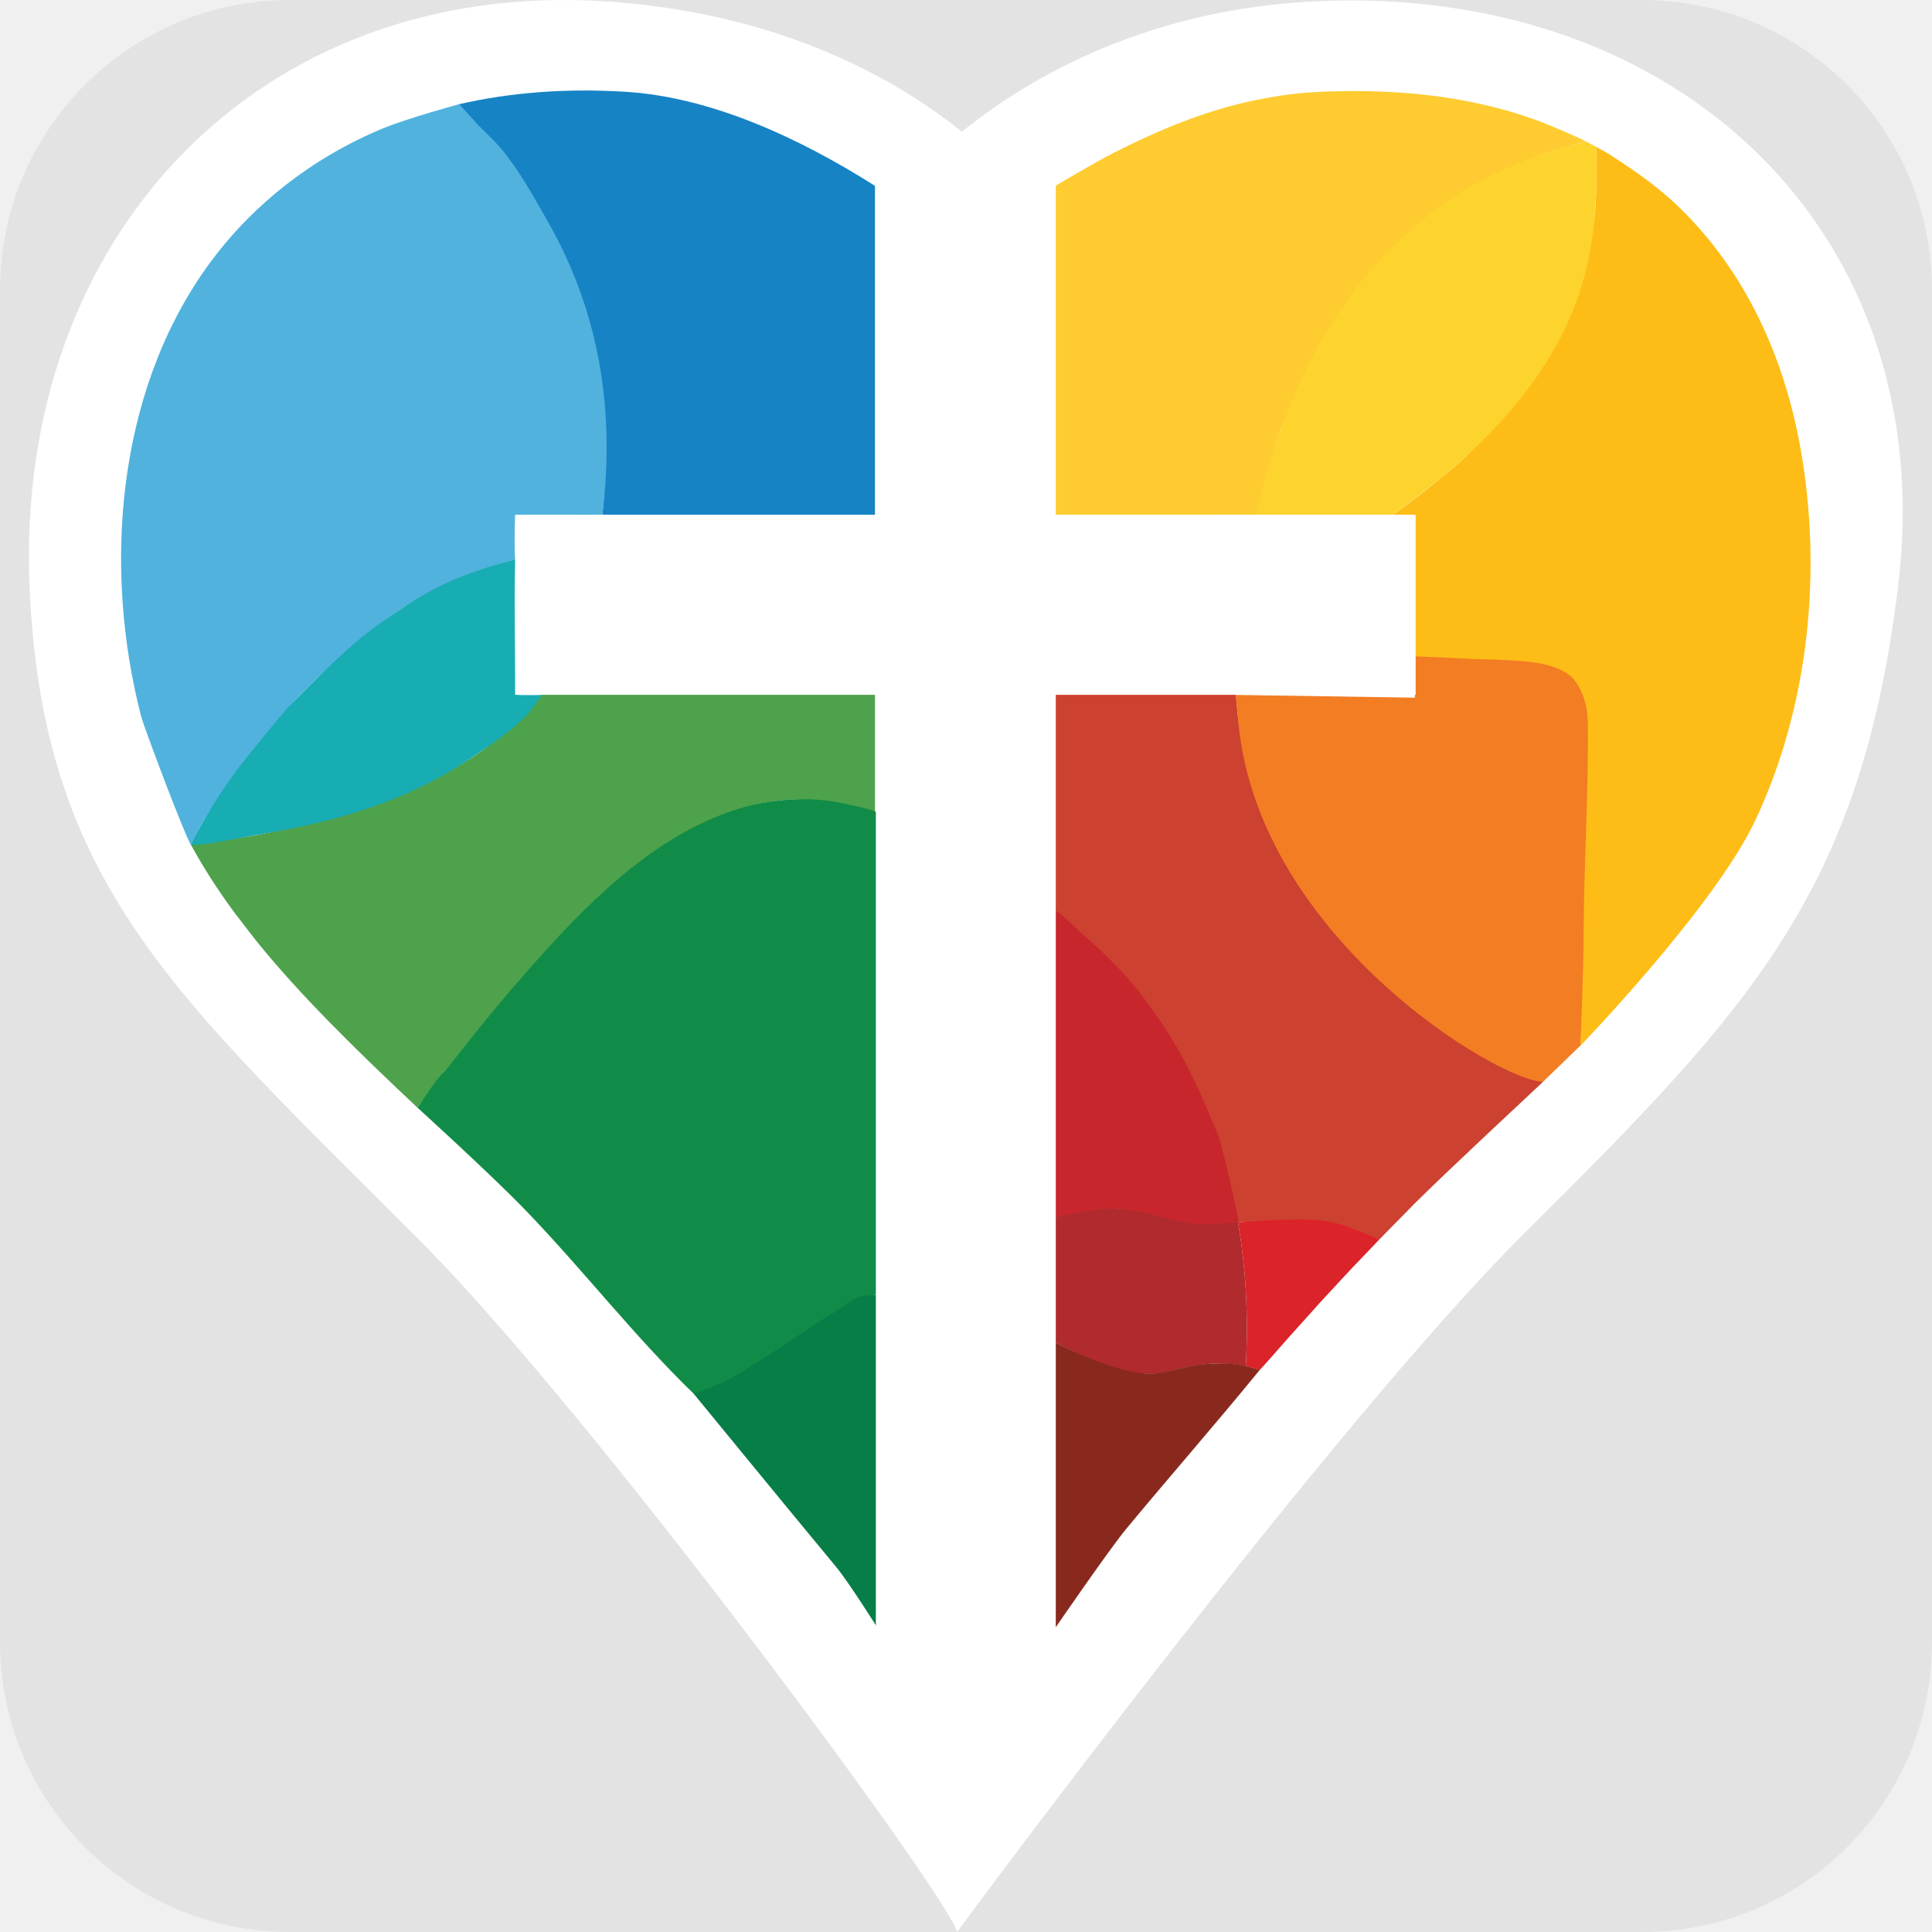
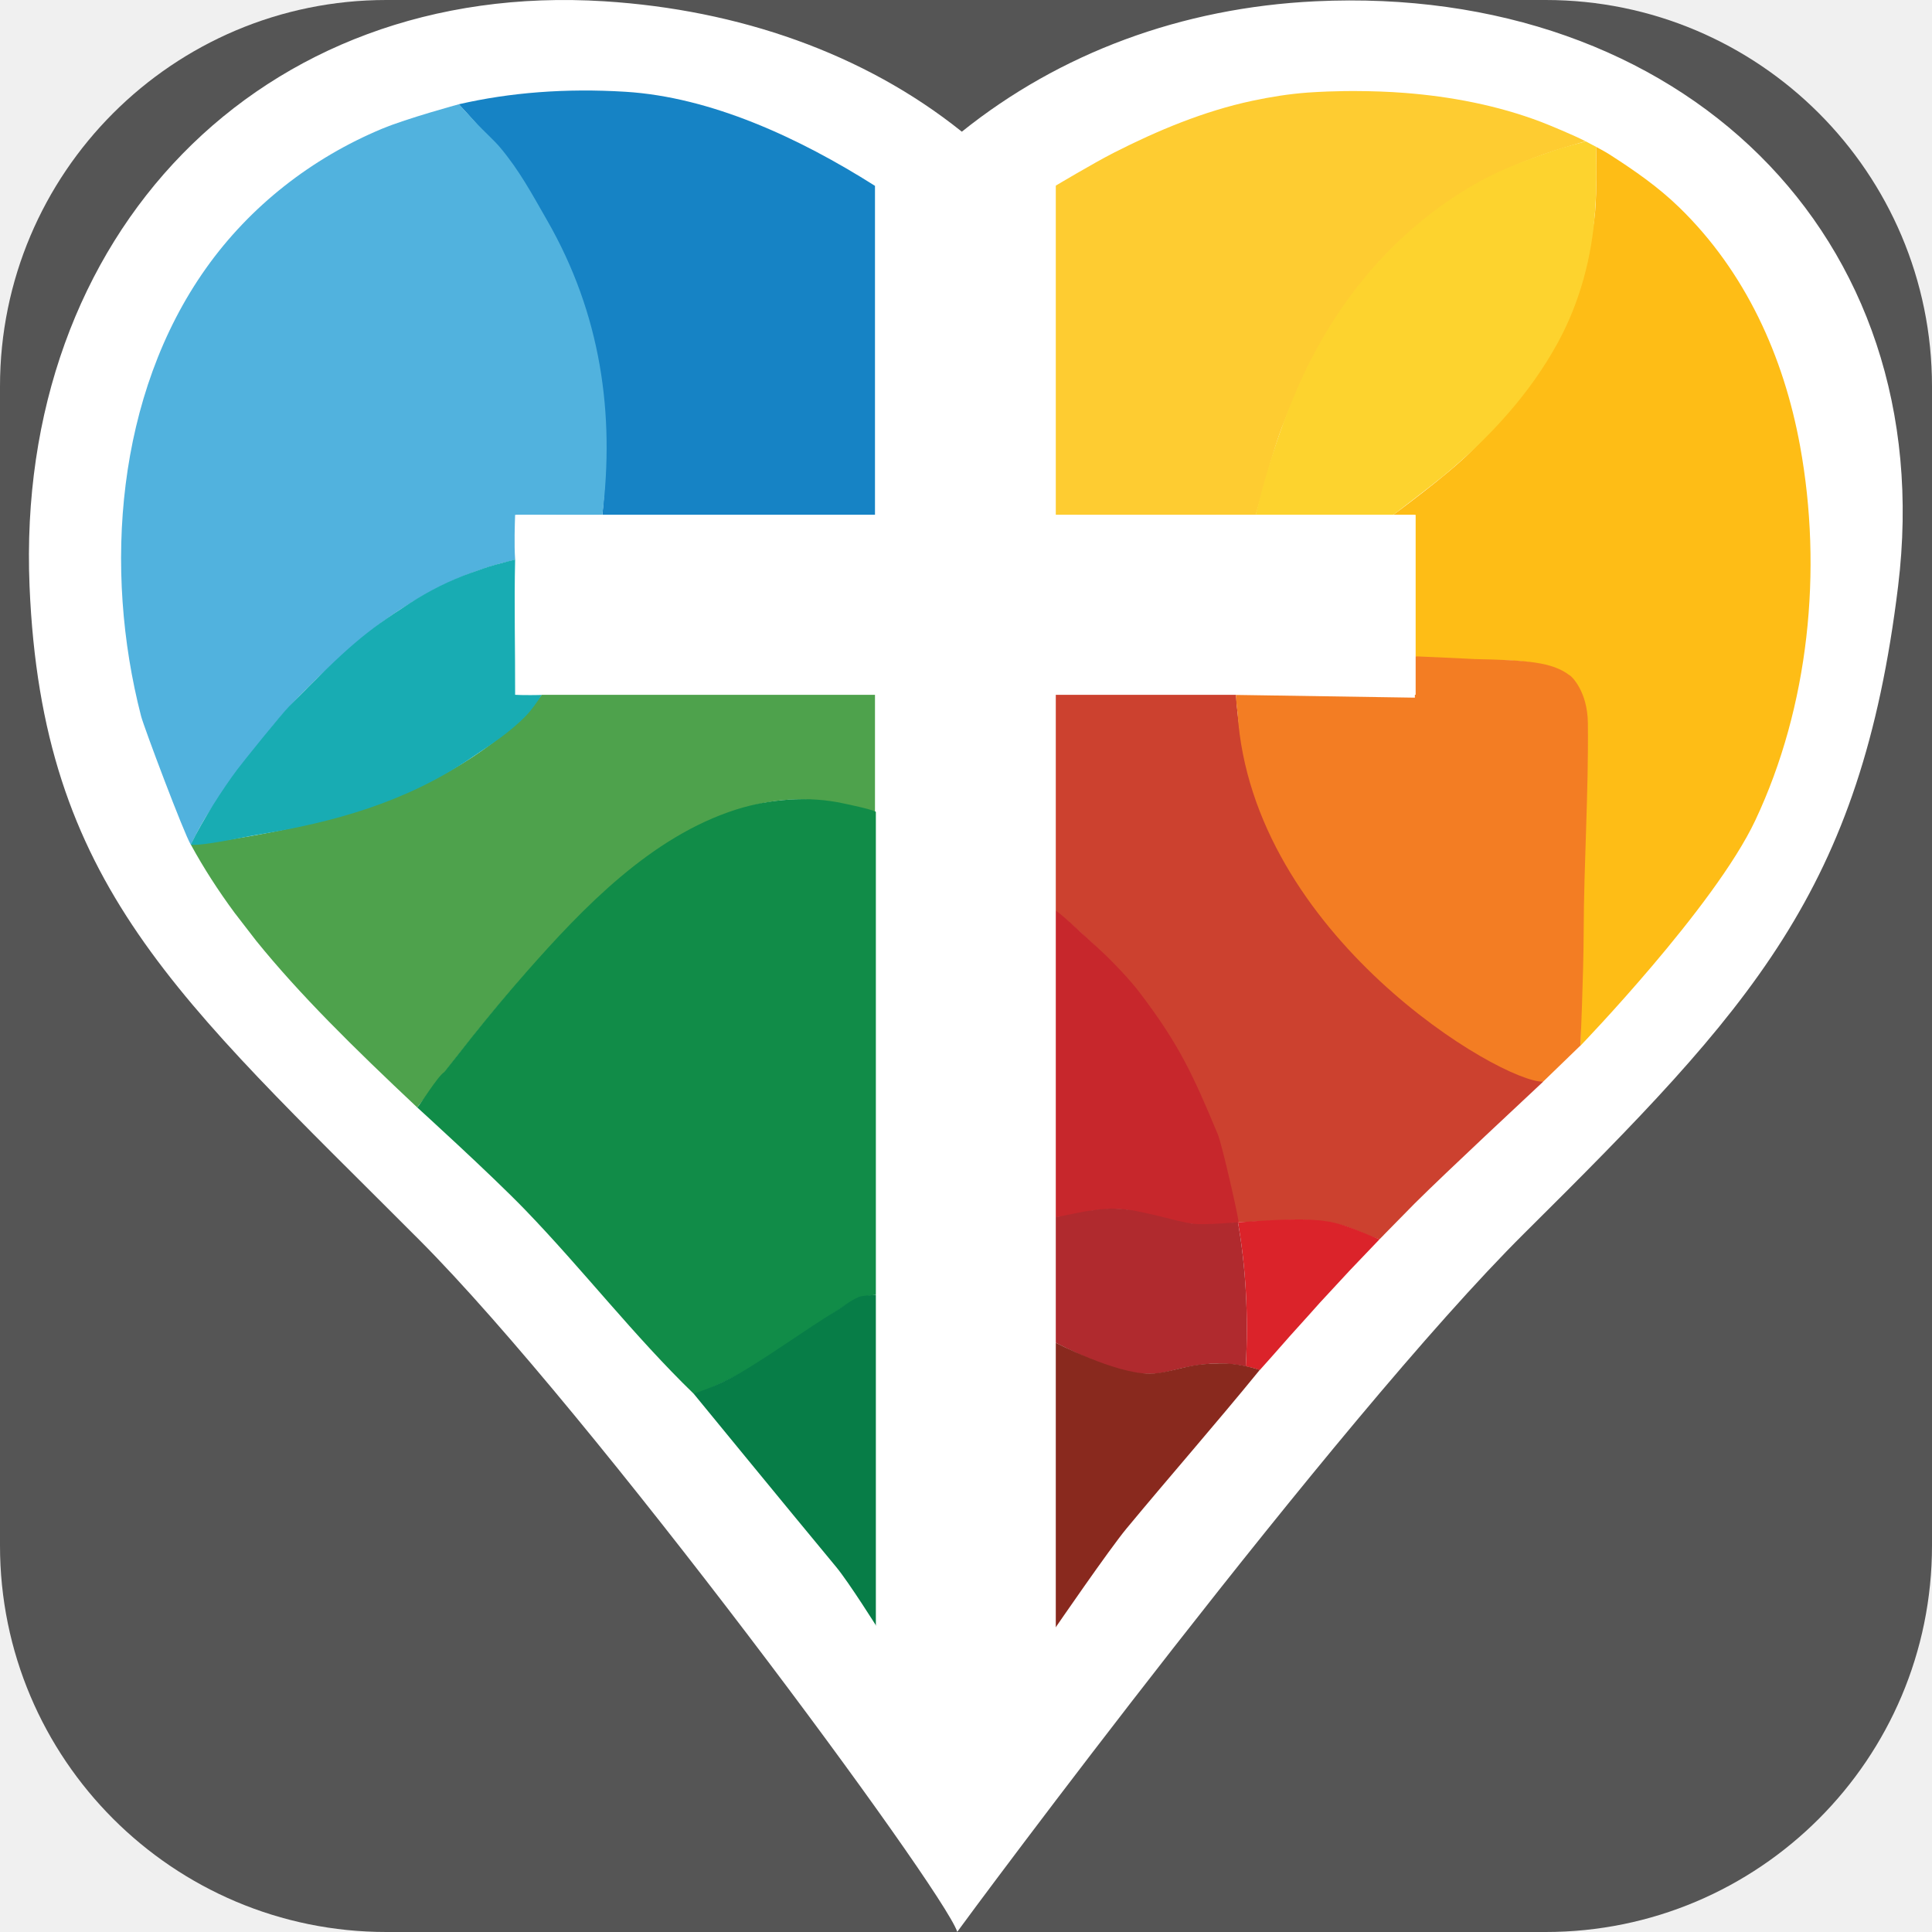
<svg xmlns="http://www.w3.org/2000/svg" version="1.1" width="1000" height="1000">
-   <rect width="1000" height="1000" rx="150" ry="150" fill="#e3e3e3" />
+   <rect width="1000" height="1000" rx="200" ry="200" fill="#555555" />
  <g transform="matrix(1,0,0,1,0,0)">
    <svg version="1.1" width="100%" height="100%">
      <svg width="100%" height="100%" viewBox="0 0 2170 2237" version="1.1" xmlnsxlink="http://www.w3.org/1999/xlink" xmlspace="preserve" xmlnsserif="http://www.serif.com/" style="fill-rule:evenodd;clip-rule:evenodd;stroke-linejoin:round;stroke-miterlimit:2;">
        <g>
          <path id="Heart" d="M1074.89,2236.77C1057.93,2186.49 651.72,1635.96 452.172,1435.83C171.459,1154.29 15.189,1024.68 0.72,678.788C-16.305,271.782 268.28,-23.664 666.346,1.497C821.36,11.295 966.853,61.572 1080.18,152.483C1193.52,61.572 1334.45,8.904 1489.6,1.497C1911.33,-18.639 2214.03,271.219 2164.23,678.936C2121.12,1031.92 1995,1166.32 1731.75,1427.68C1512.64,1645.21 1087.1,2219.55 1074.89,2236.77Z" style="fill:white;" />
          <g>
            <path d="M497.71,120.73C556.84,107.106 621.436,101.999 690.61,106.254C789.77,112.355 891.844,159.616 979.614,215.192L979.614,596.121L663.94,596.121C685.745,382.548 607.327,237.921 497.71,120.73Z" style="fill:rgb(22,131,197);" />
            <path d="M1503.92,105.955C1506.46,105.891 1509,105.828 1511.54,105.764C1524.3,105.445 1523.49,105.371 1535.77,105.416C1554.84,105.487 1573.89,106.093 1592.91,107.572C1646.33,111.725 1700.39,121.995 1750.6,141.056C1759.78,144.54 1788.8,156.569 1802.27,163.538C1794.24,166.036 1775.2,171.499 1768.19,173.767C1749.73,179.736 1732.45,186.431 1714.64,194.114C1656.69,219.103 1605.12,257.876 1563.24,303.192C1514.88,359.296 1479.5,421.962 1452.87,489.795C1441.42,515.432 1421.55,595.594 1420.35,596.121C1336.6,596.335 1187.94,596.121 1187.94,596.121L1187.94,215.54C1187.94,215.54 1232.9,188.696 1256.22,176.827C1306.78,151.086 1360.66,128.596 1416.42,116.723C1437.67,112.199 1458.99,108.784 1480.68,107.185C1488.41,106.615 1496.17,106.285 1503.92,105.955Z" style="fill:rgb(254,204,49);" />
            <path d="M1786.13,784.991C1749.56,759.357 1699.12,764.79 1657.22,764.99C1641.07,765.067 1632.43,765.175 1616.88,762.725C1612.74,762.072 1604.61,759.913 1604.61,759.913L1604.61,596.121L1579.71,596.121C1579.71,596.121 1641.46,550.925 1668.45,524.012C1729.77,462.859 1781.63,393.341 1797.11,327.583C1803.43,300.727 1810.52,274.63 1813.27,247.177C1815.84,221.589 1814.57,170.038 1814.57,170.038C1814.57,170.038 1825,175.563 1829.95,178.746C1859.04,197.427 1886.37,216.319 1911.08,240.361C1987.42,314.643 2031.76,412.379 2050.77,516.534C2076.99,660.155 2061.14,817.945 1998.8,950.075C1951.61,1050.1 1796.46,1210.79 1796.46,1210.79C1796.46,1210.79 1800.12,942.7 1801.15,869.056C1798.15,846.137 1806.7,804.388 1786.13,784.991Z" style="fill:rgb(254,189,22);" />
            <path d="M1814.57,170.038C1814.57,170.038 1814.84,186.085 1814.91,194.11C1815.06,210.678 1814.55,227.293 1813.44,243.826C1809.87,297.056 1795.99,349.401 1770.46,396.381C1737.85,456.414 1690.2,507.757 1637.72,551.084C1625.21,561.419 1579.71,596.121 1579.71,596.121L1420.36,596.121C1420.36,596.121 1427.53,567.939 1430.28,558.274C1441.29,519.541 1454.39,481.426 1470.89,444.66C1514.68,347.034 1581.91,266.207 1674.99,212.727C1703.89,196.12 1735.3,184.662 1766.73,173.954C1776.86,170.502 1802.56,163.691 1802.56,163.691L1814.57,170.038Z" style="fill:rgb(253,211,46);" />
            <path d="M1373.41,804.728L1373.36,804.455L1397.6,804.455C1406.66,944.247 1472.44,1046.54 1558.5,1123.9L1588.9,1149.59C1640.72,1190.81 1697.85,1224.27 1753.38,1252.36C1734.59,1270.05 1643.65,1354.58 1604.64,1393.32L1568.77,1429.82L1568.79,1429.88L1563.83,1434.9C1541.48,1428 1532.14,1420.5 1511.25,1416.57L1491.69,1413.6C1472.66,1411.67 1451.5,1412.76 1427.65,1414.18L1399.91,1415.29C1381.27,1314.39 1344.34,1230.91 1291.96,1161.17C1261.63,1120.85 1226.79,1085.26 1187.95,1054.47L1187.95,804.455L1373.35,804.455L1373.41,804.728Z" style="fill:rgb(204,65,47);" />
            <path d="M1399.44,825.573C1398.68,819.258 1397.84,813.296 1397.61,804.615L1604.73,807.805L1604.86,759.921C1604.86,759.921 1653.21,761.94 1673.78,763.111C1734.75,764.315 1763.72,766.658 1783.52,781.656C1786.07,782.568 1804.64,800.478 1805.05,837.03C1805.96,917.999 1800.41,998.929 1800.18,1079.9C1800.05,1127 1796.45,1210.6 1796.45,1210.6L1753.22,1252.43C1704.57,1253.55 1416.04,1083.06 1399.44,825.573Z" style="fill:rgb(243,125,35);" />
            <path d="M1400.5,1415.31C1398.96,1416.39 1362.98,1418.62 1360.92,1418.51C1321.13,1416.37 1288.69,1402.17 1265.32,1400.28C1252.03,1399.21 1230.12,1401.31 1222.54,1403.9C1211.36,1407.72 1187.95,1409.55 1187.95,1409.55L1188,1054.14C1189.67,1052.85 1224.06,1085.03 1240.97,1100.62C1255.53,1114.05 1275.3,1135.11 1285.52,1148.53C1331.6,1209.05 1347.53,1243.67 1376.7,1313.74C1381.45,1325.16 1402.09,1415.77 1400.5,1415.31Z" style="fill:rgb(199,39,44);" />
            <path d="M1529.3,1471.05C1517.71,1483.56 1506.12,1496.07 1494.54,1508.58L1482.82,1521.72L1459.84,1547.2L1440.34,1569.34L1425.19,1586.33L1425.34,1586.38L1425.31,1586.41L1416.41,1583.7L1408.99,1582.09C1412.21,1522.16 1408.84,1466.62 1399.92,1415.29L1427.8,1413.44C1446.88,1412.3 1466.41,1411.53 1483.2,1412.25L1495.23,1413.09L1505.93,1414.59C1526.82,1418.52 1543.38,1427.09 1563.83,1434.9L1529.3,1471.05Z" style="fill:rgb(219,35,42);" />
            <path d="M1265.46,1399.76L1277.6,1401.33L1279.43,1401.66L1299.5,1405.96L1310.08,1408.47L1328.12,1413.02L1329.48,1413.32L1330.99,1413.69L1332.18,1413.91C1338.35,1415.37 1344.17,1416.49 1349.49,1417.06C1352.48,1417.38 1356.3,1417.48 1360.79,1417.38L1361.87,1417.42L1365.33,1417.27L1370.19,1417.15L1374.11,1416.91L1378.81,1416.71L1399.92,1415.29C1408.84,1466.62 1412.2,1522.15 1408.98,1582.08C1404.06,1581.04 1399.23,1580.24 1394.4,1579.77L1392.72,1579.51L1391.46,1579.45C1386.51,1578.96 1381.55,1578.74 1376.49,1578.79L1375.68,1578.77L1373.41,1578.89L1367.64,1579.08L1364.76,1579.37L1363,1579.46L1360.53,1579.79L1356.67,1580.17L1352.24,1580.87L1349.59,1581.22L1347.61,1581.6L1345.1,1582L1342.46,1582.61L1335.15,1584.03L1319.38,1587.92L1310.04,1589.85L1300.53,1590.74L1291.4,1590.66L1288.34,1590.41L1282.61,1589.85L1267.32,1586.98L1264.41,1586.25L1255.35,1583.51L1243.3,1579.45L1235.13,1576.27L1222.86,1571.05L1214.6,1567.31L1201.42,1560.96L1193.63,1557.12L1187.95,1554.22L1187.95,1409.55L1213.25,1404.54L1222.63,1402.68L1233.7,1401.09L1238.93,1400.34L1252.93,1399.3L1265.46,1399.76Z" style="fill:rgb(176,42,46);" />
            <path d="M1187.96,1554.2C1187.96,1554.2 1257.35,1590.75 1298.02,1590.48C1309.55,1590.4 1322.88,1586.84 1335.01,1583.95C1350.22,1580.34 1359.52,1579.03 1378.31,1578.66C1382.76,1578.58 1400.44,1578.22 1425.14,1586.16C1374.62,1648.15 1321.87,1708.29 1270.83,1769.86C1250.63,1794.23 1188.11,1885.33 1188.11,1885.33L1187.96,1554.2Z" style="fill:rgb(137,41,30);" />
            <path d="M497.71,120.73C497.71,120.73 512.117,136.078 519.263,143.805C526.28,151.392 538.693,162.564 545.34,170.476C568.145,197.622 582.339,224.406 599.995,255.14C662.414,363.793 678.403,479.303 663.94,596.121C644.694,596.913 580.894,595.621 562.947,596.121C562.58,606.198 561.758,630.651 562.947,647.784C562.918,648.284 550.036,651.448 548.726,651.745C534.638,654.937 507.998,664.48 492.024,671.545C464.66,683.647 424.658,706.127 391.077,734.366C351.84,767.36 313.03,802.319 281.029,842.403C256.089,873.643 238.855,899.171 214.878,931.155C206.229,942.693 198.912,954.684 187.438,978.055C179.392,964.897 133.08,841.704 129.856,829.21C85.892,658.834 101.104,456.969 205.112,310.516C256.252,238.505 327.515,182.994 408.897,149.056C437.577,137.096 497.71,120.73 497.71,120.73Z" style="fill:rgb(81,178,222);" />
            <path d="M238.12,1056.91C219.179,1031.23 202.342,1005.17 187.575,978.113C336.893,960.393 505.201,916.525 593.903,804.459L979.614,804.459L979.614,939.666L916.211,927.626C722.356,897.696 505.185,1215.16 449.508,1282.19C375.34,1212.47 313.169,1151.18 263.139,1089.32L238.12,1056.91Z" style="fill:rgb(78,162,76);" />
            <path d="M480.979,1241.25C484.258,1237.09 487.538,1232.92 490.82,1228.76C498.035,1219.6 505.198,1210.4 512.47,1201.3C532.934,1175.66 553.99,1150.42 575.68,1125.81C641.698,1050.9 720.427,968.656 818.854,937.349C857.569,925.035 902.853,921.289 943.674,930.358C946.741,931.039 981.946,938.139 981.805,941.023C981.429,948.722 982.156,1141.72 982.227,1149.53C983.81,1323.18 982.497,1491.15 982.327,1499.3C966.903,1499.57 952.477,1506.64 942.956,1512.9C899.44,1541.52 858.362,1572.88 811.824,1596.47C808.791,1598.01 772.191,1616.16 769.701,1613.75C700.509,1546.77 641.394,1470.04 574.496,1400.77C534.602,1359.46 449.508,1282.19 449.508,1282.19C452.711,1280.07 472.81,1246.46 480.979,1241.25Z" style="fill:rgb(17,140,72);" />
            <path d="M982.004,1499.38C981.869,1495.89 981.711,1498.24 981.651,1505.1C981.199,1556.49 982.642,1862.54 983.167,1885.88C983.167,1885.88 949.472,1832.18 934.767,1814.45C878.996,1747.22 769.701,1613.75 769.701,1613.75C769.701,1613.75 784.823,1608.44 792.176,1605.27C807.117,1598.83 819.14,1592.5 833.231,1583.8C870.958,1560.48 900.415,1538.89 932.188,1519.4C941.757,1513.54 950.46,1506.31 960.713,1501.76C965.261,1499.75 982.004,1499.38 982.004,1499.38Z" style="fill:rgb(7,125,71);" />
            <path d="M562.947,647.875C561.749,699.925 563.102,753.511 562.947,804.455C569.094,805.002 594.209,804.92 593.903,804.455C588.298,812.972 581.706,822.38 575.813,828.475C556.879,848.059 534.69,862.259 512.194,877.476C434.967,929.714 351.976,952.038 265.489,966.416C245.934,969.667 202.766,979.402 187.276,978.13C201.244,949.065 225.281,912.293 240.706,891.668C248.151,881.713 292.023,827.305 300.731,818.435C369.011,748.889 389.064,731.823 440.956,698.444C463.298,684.072 487.241,671.981 512.368,663.078C521.589,659.811 530.61,656.499 540.014,653.88C547.626,651.761 562.947,647.875 562.947,647.875Z" style="fill:rgb(24,172,179);" />
          </g>
        </g>
        <g id="Cross">
          <rect x="980.632" y="184.813" width="208.333" height="1845.21" style="fill:white;" />
          <rect x="563.965" y="596.121" width="1041.67" height="208.333" style="fill:white;" />
        </g>
      </svg>
    </svg>
  </g>
</svg>
